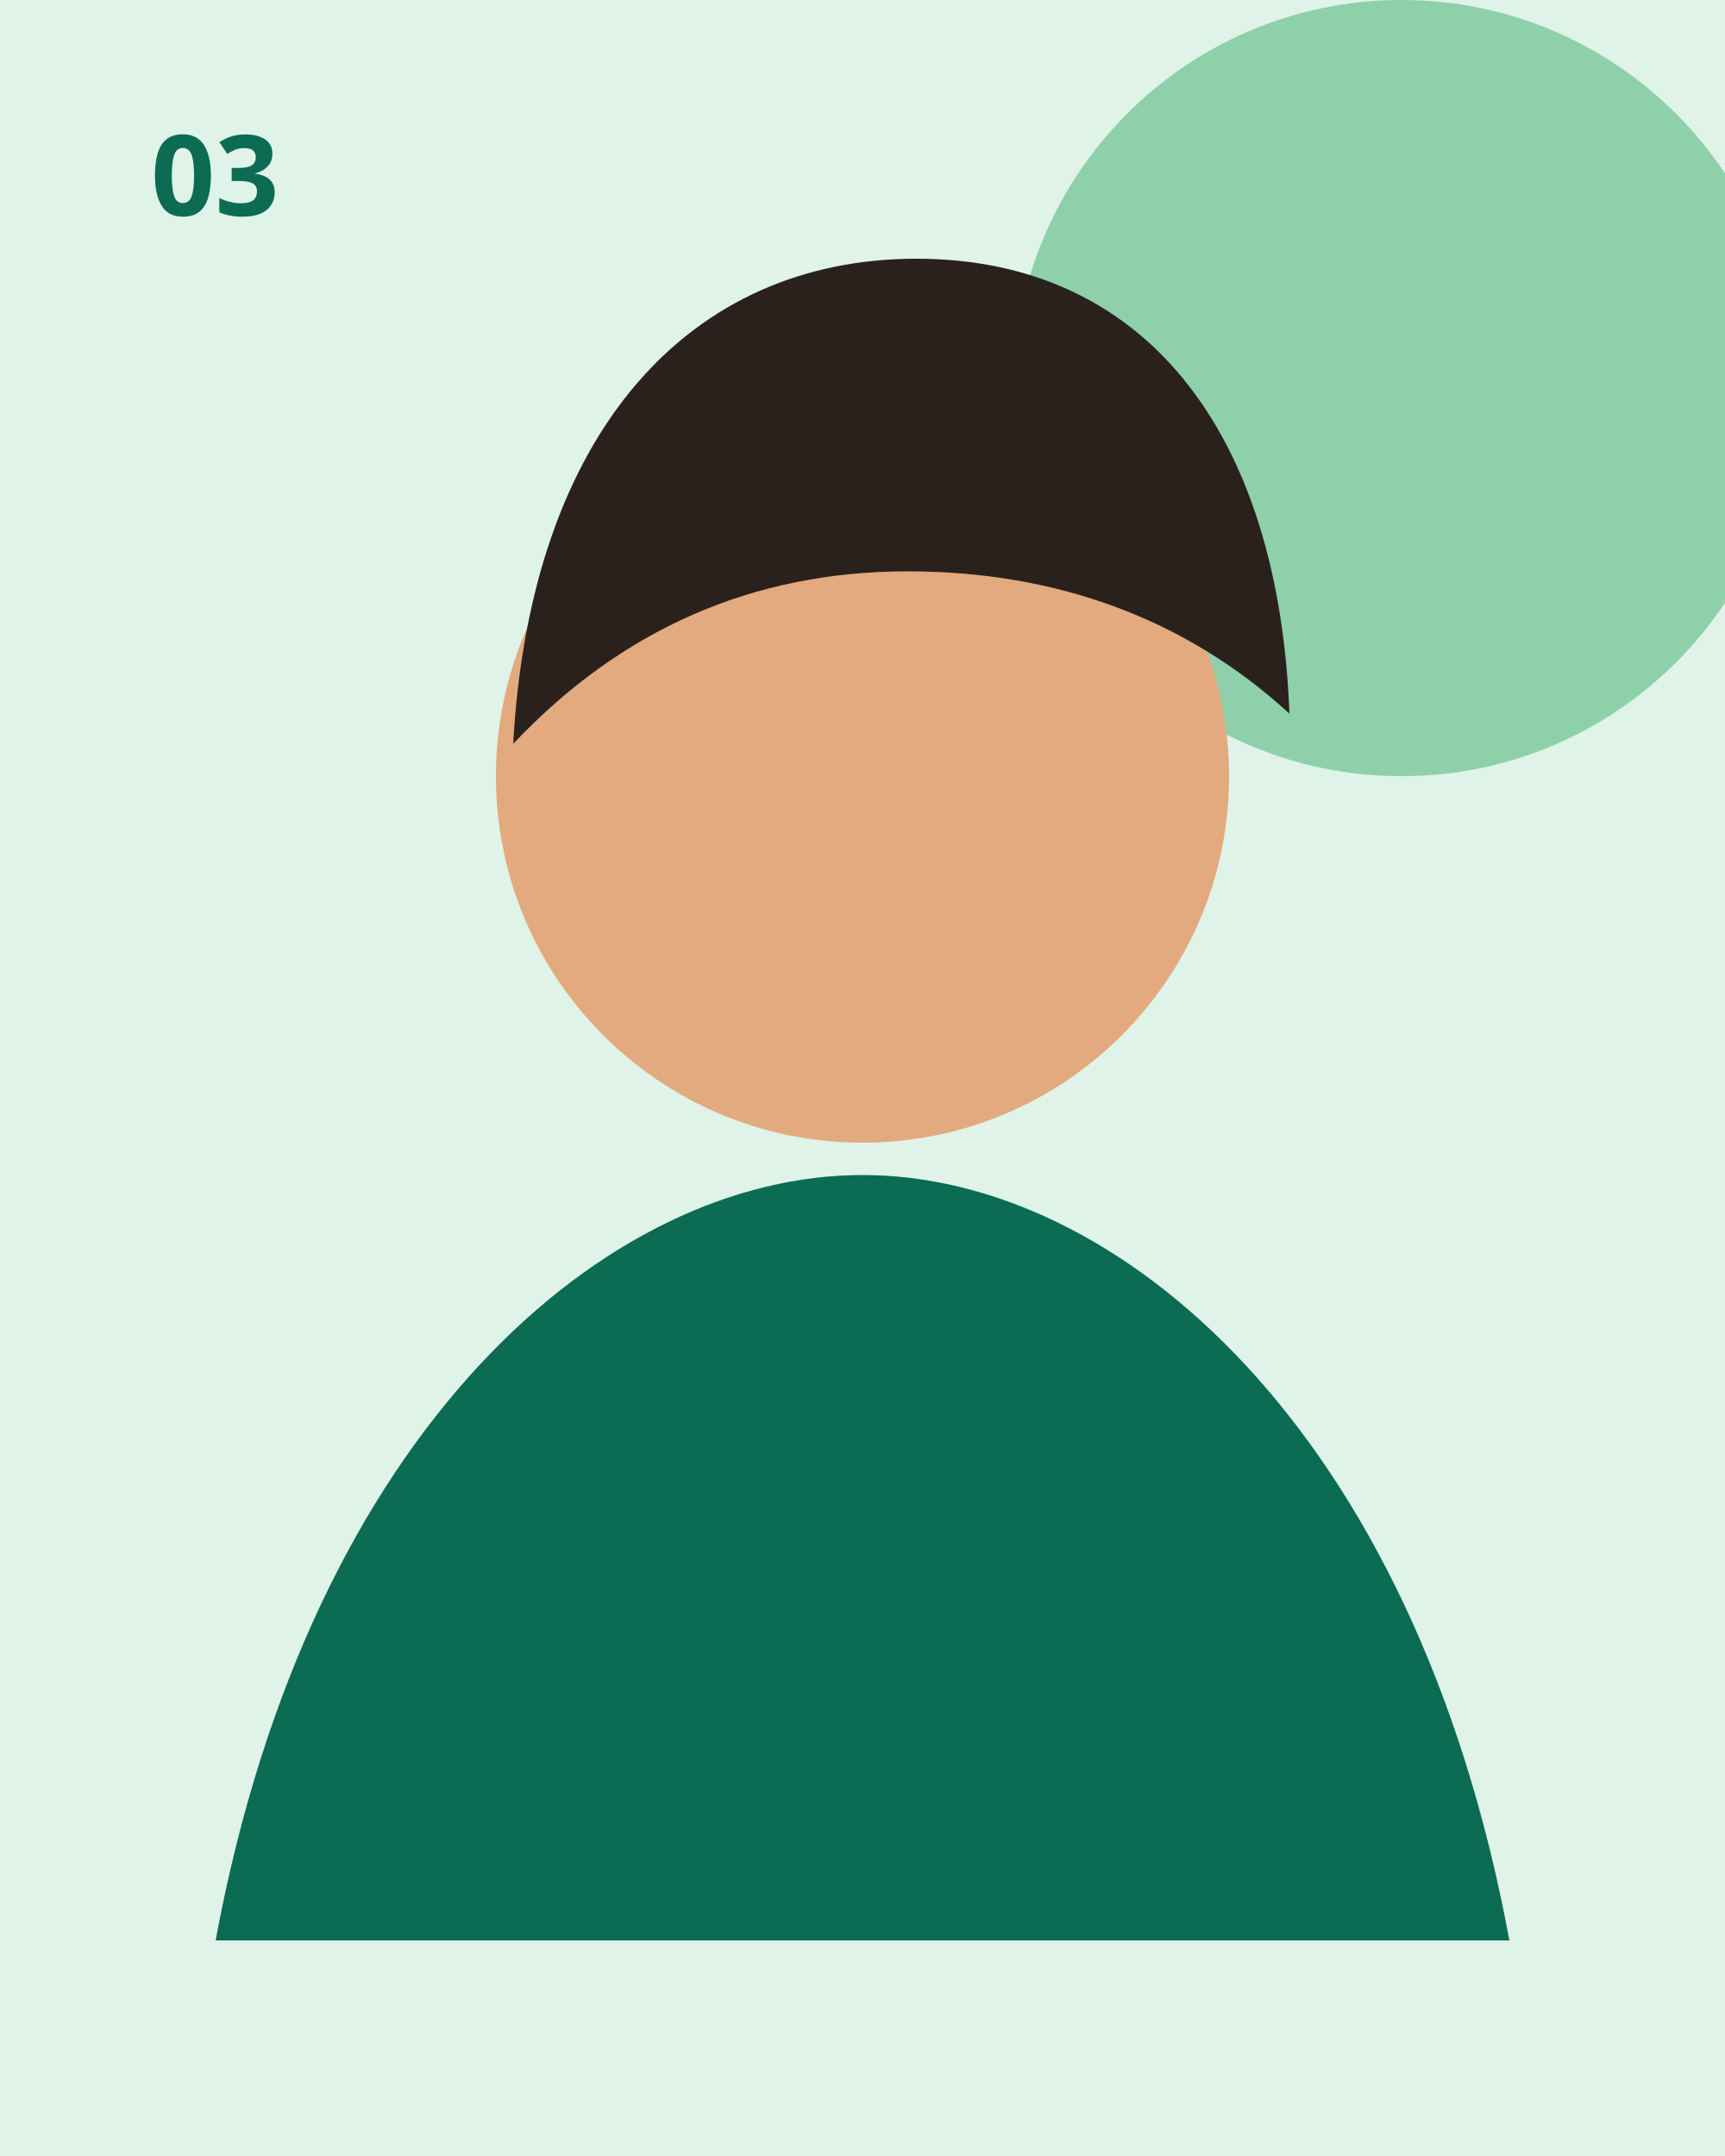
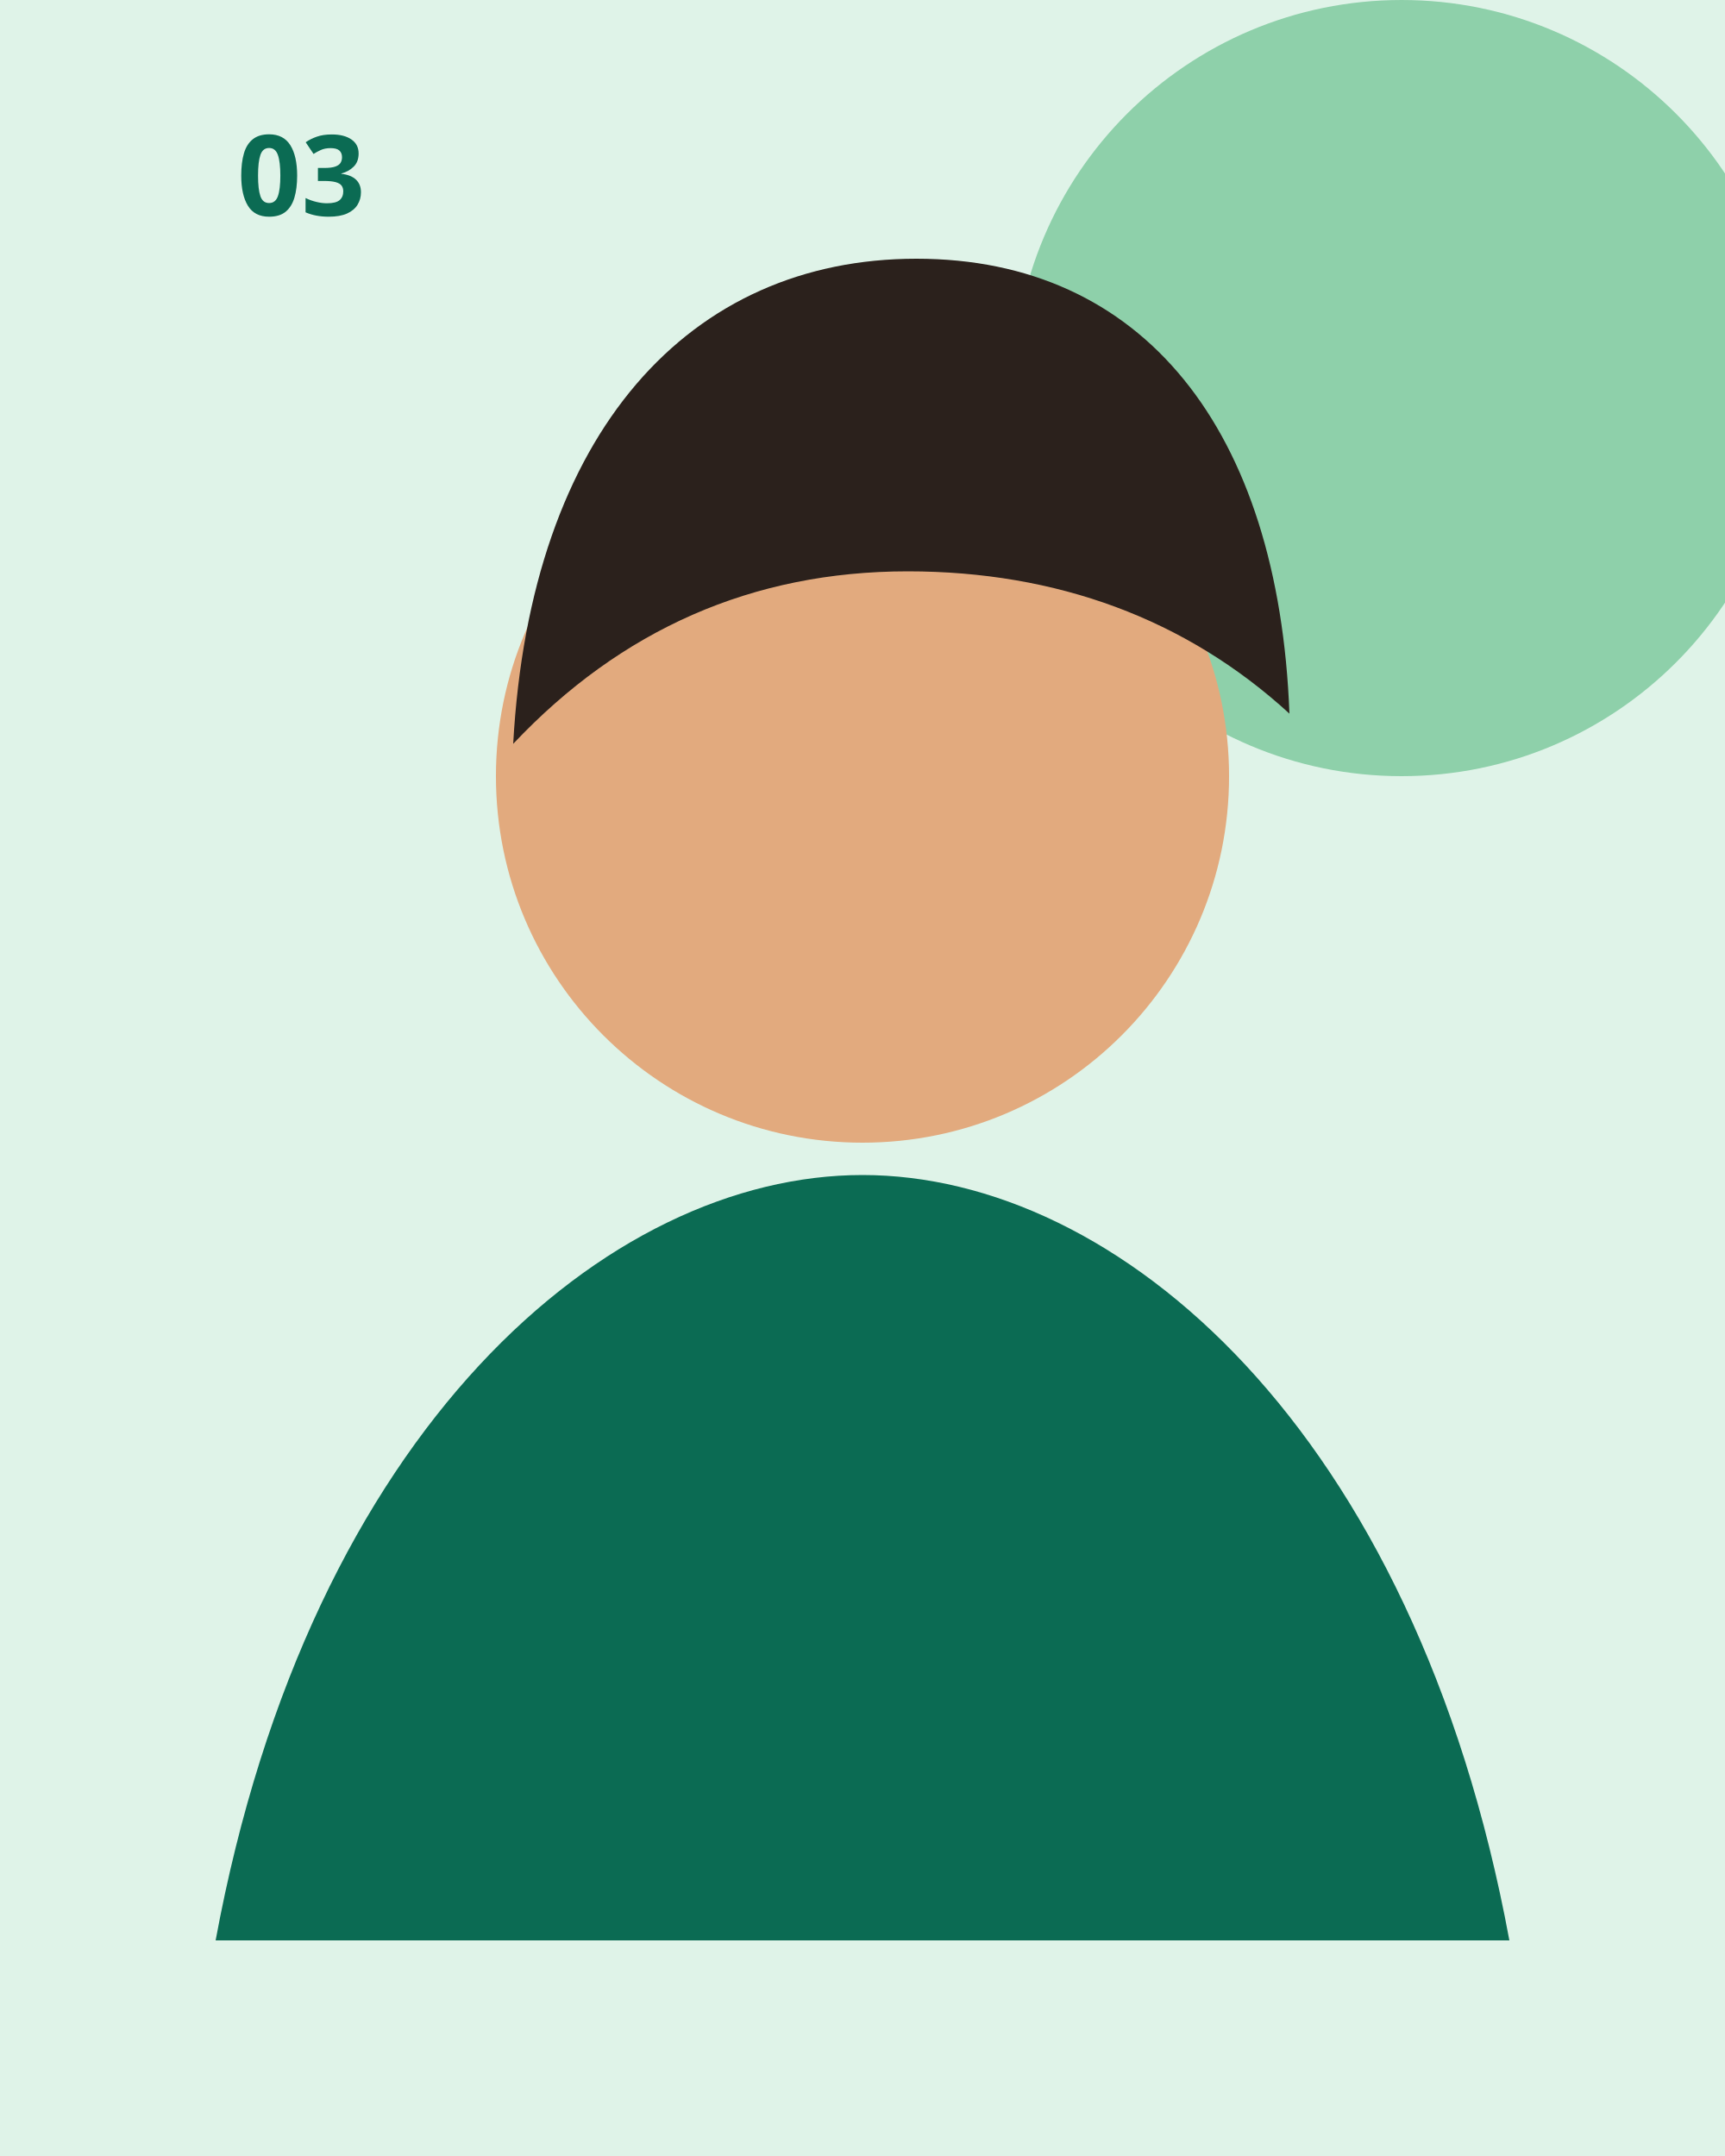
<svg xmlns="http://www.w3.org/2000/svg" viewBox="0 0 800 1000" role="img" aria-labelledby="title">
  <rect width="800" height="1000" fill="#dff3e8" />
  <circle cx="650" cy="180" r="180" fill="#8ed0aa" />
  <path d="M100 900c44-238 182-355 300-355s256 117 300 355" fill="#0b6b53" />
  <circle cx="400" cy="360" r="170" fill="#e2aa7e" />
  <path d="M238 345c8-145 82-225 187-225 105 0 168 79 173 211-48-44-108-66-177-66-72 0-133 27-183 80z" fill="#2b211c" />
-   <text x="70" y="100" fill="#0b6b53" font-family="sans-serif" font-size="52" font-weight="700">03</text>
+   <text x="110" y="100" fill="#0b6b53" font-family="sans-serif" font-size="52" font-weight="700">03</text>
</svg>
